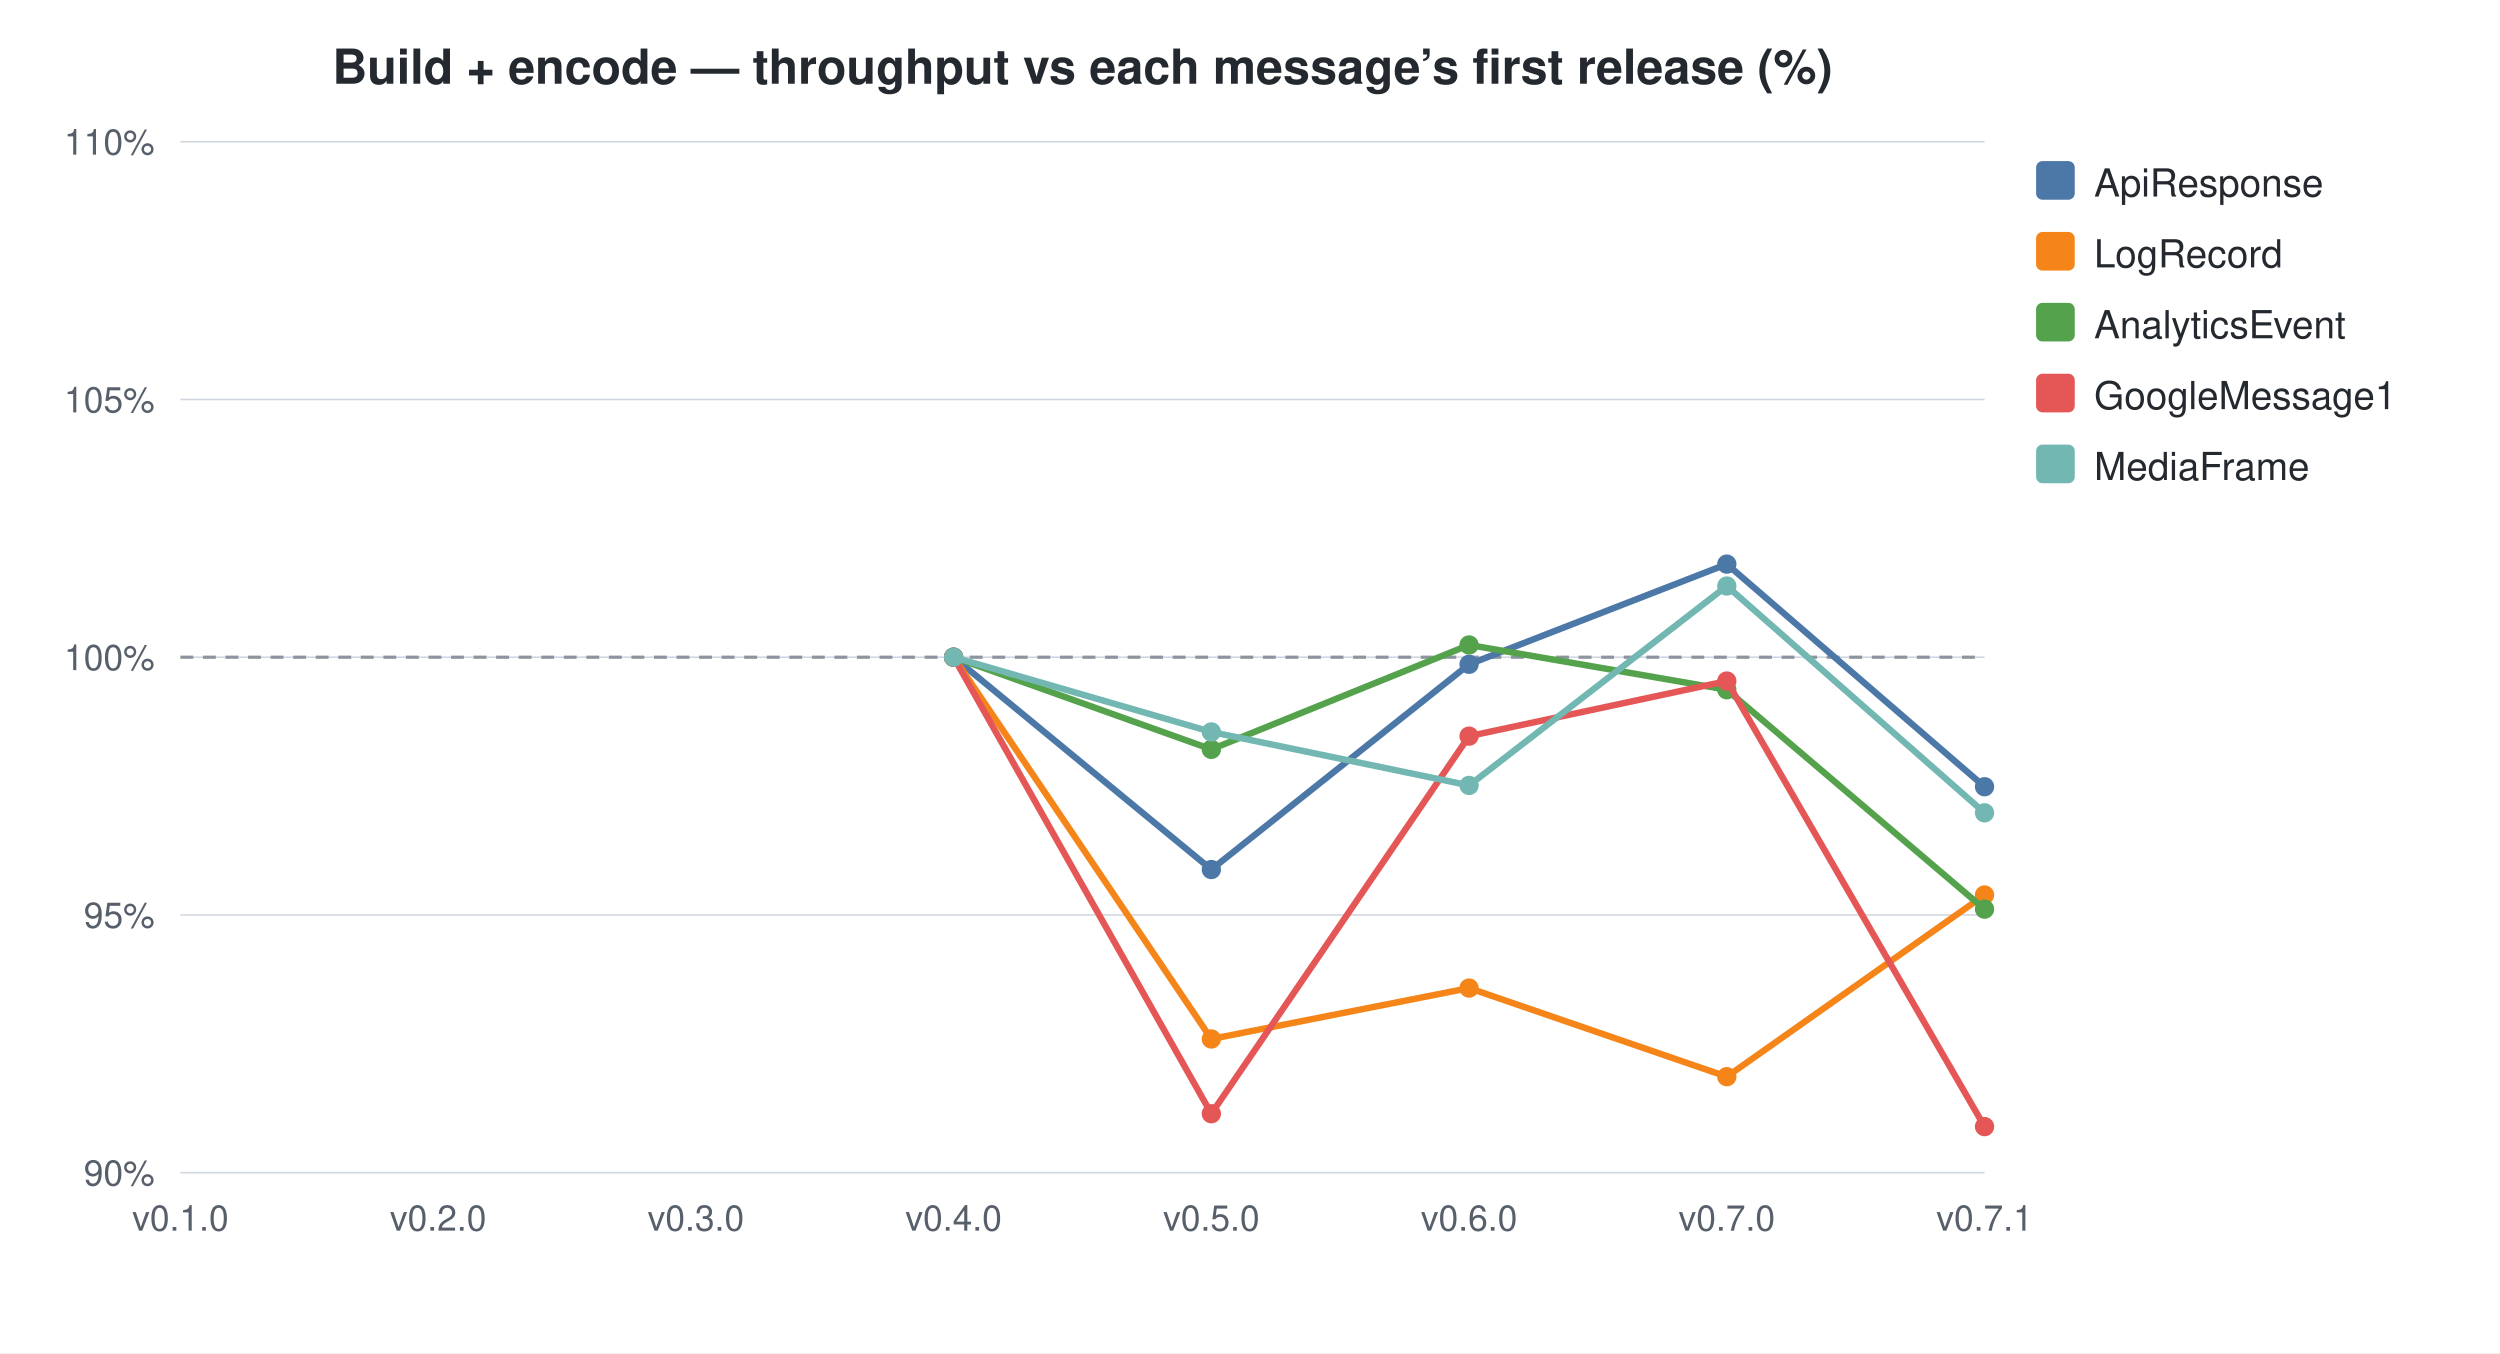
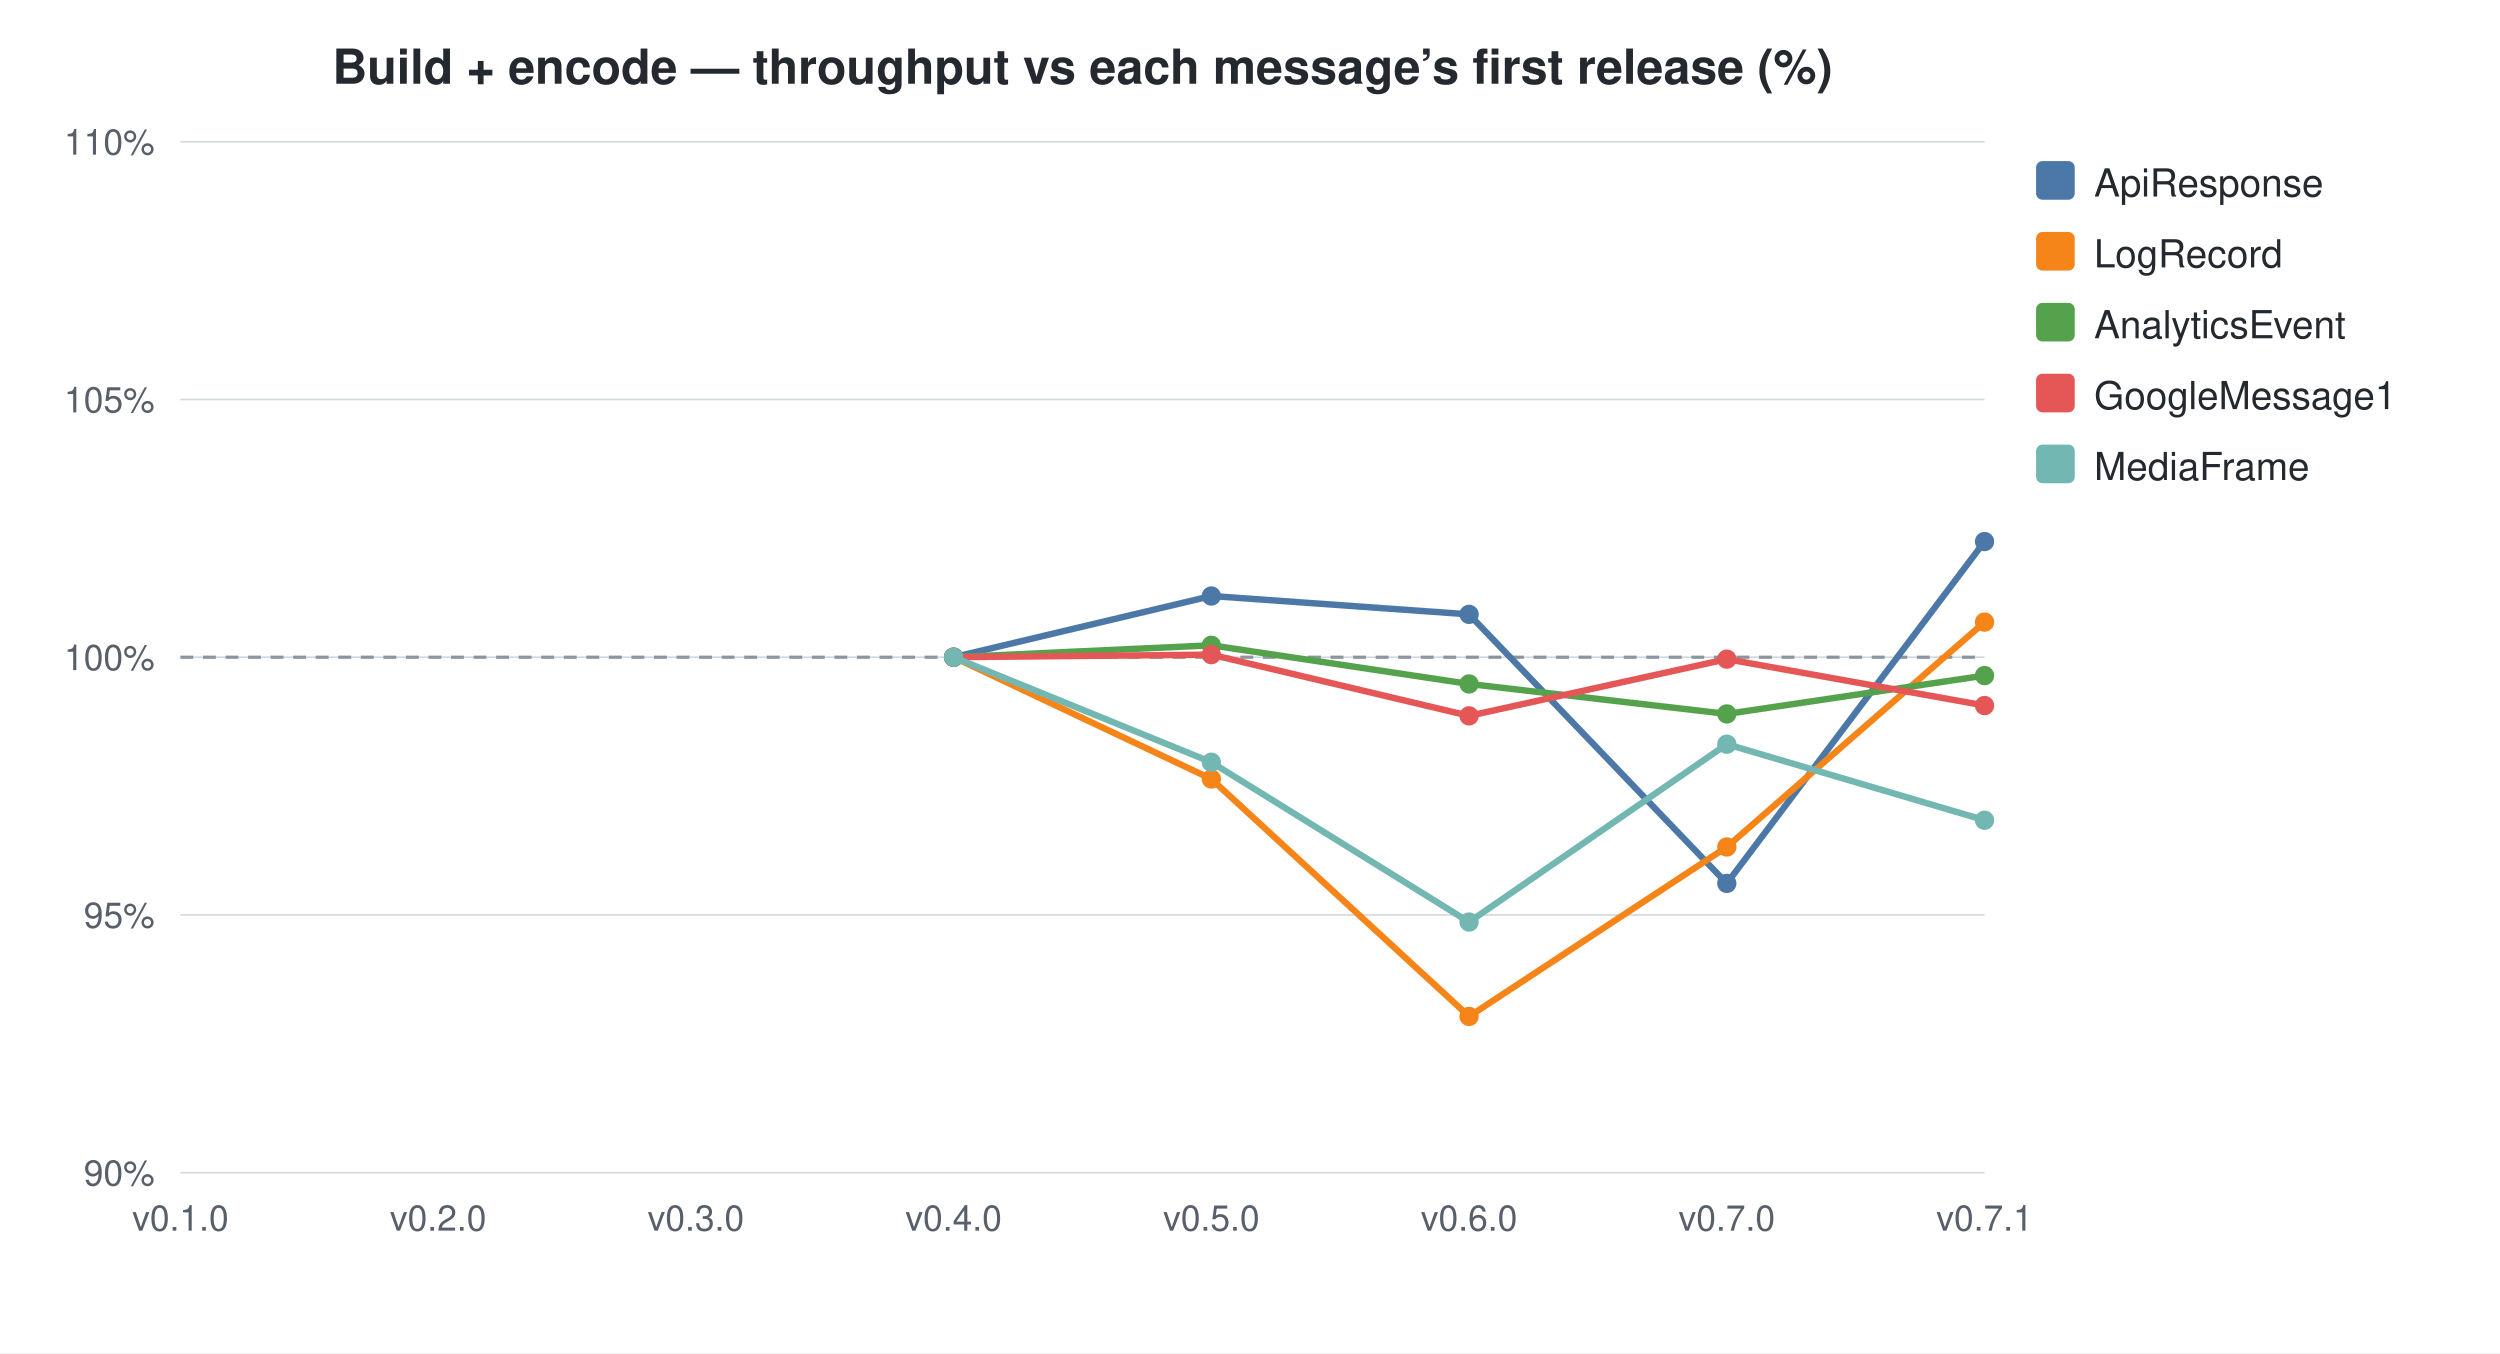
<svg xmlns="http://www.w3.org/2000/svg" width="776" height="420" viewBox="0 0 776 420">
  <style>
    text { font-family: -apple-system, BlinkMacSystemFont, "Segoe UI", Helvetica, Arial, sans-serif; }
    .title { font-size: 15px; font-weight: 600; fill: #24292f; }
    .axis-label { font-size: 11px; fill: #57606a; }
    .legend-text { font-size: 12px; fill: #24292f; }
    .grid { stroke: #d0d7de; stroke-width: 0.5; }
    .baseline { stroke: #8c959f; stroke-width: 1; stroke-dasharray: 4 3; }
  </style>
  <rect width="100%" height="100%" fill="white" />
  <text x="336.0" y="26" text-anchor="middle" class="title">Build + encode — throughput vs each message’s first release (%)</text>
  <line x1="56" y1="364.0" x2="616" y2="364.0" class="grid" />
  <text x="48" y="368.0" text-anchor="end" class="axis-label">90%</text>
  <line x1="56" y1="284.0" x2="616" y2="284.0" class="grid" />
  <text x="48" y="288.0" text-anchor="end" class="axis-label">95%</text>
  <line x1="56" y1="204.0" x2="616" y2="204.0" class="grid" />
  <text x="48" y="208.0" text-anchor="end" class="axis-label">100%</text>
  <line x1="56" y1="124.0" x2="616" y2="124.0" class="grid" />
  <text x="48" y="128.0" text-anchor="end" class="axis-label">105%</text>
  <line x1="56" y1="44.0" x2="616" y2="44.0" class="grid" />
  <text x="48" y="48.0" text-anchor="end" class="axis-label">110%</text>
  <line x1="56" y1="204.0" x2="616" y2="204.0" class="baseline" />
  <text x="56.0" y="382" text-anchor="middle" class="axis-label">v0.1.0</text>
  <text x="136.0" y="382" text-anchor="middle" class="axis-label">v0.2.0</text>
  <text x="216.0" y="382" text-anchor="middle" class="axis-label">v0.3.0</text>
  <text x="296.0" y="382" text-anchor="middle" class="axis-label">v0.4.0</text>
  <text x="376.0" y="382" text-anchor="middle" class="axis-label">v0.5.0</text>
  <text x="456.0" y="382" text-anchor="middle" class="axis-label">v0.6.0</text>
  <text x="536.0" y="382" text-anchor="middle" class="axis-label">v0.7.0</text>
  <text x="616.0" y="382" text-anchor="middle" class="axis-label">v0.7.1</text>
-   <path d="M296.0,204.0 L376.0,269.9 L456.0,206.2 L536.0,175.1 L616.0,244.2" fill="none" stroke="#4C78A8" stroke-width="2" />
+   <path d="M296.0,204.0 L376.0,185.0 L456.0,190.7 L536.0,274.2 L616.0,168.1" fill="none" stroke="#4C78A8" stroke-width="2" />
  <circle cx="296.0" cy="204.0" r="3" fill="#4C78A8" />
-   <circle cx="376.0" cy="269.9" r="3" fill="#4C78A8" />
-   <circle cx="456.0" cy="206.2" r="3" fill="#4C78A8" />
-   <circle cx="536.0" cy="175.1" r="3" fill="#4C78A8" />
-   <circle cx="616.0" cy="244.2" r="3" fill="#4C78A8" />
-   <path d="M296.0,204.0 L376.0,322.5 L456.0,306.7 L536.0,334.2 L616.0,277.8" fill="none" stroke="#F58518" stroke-width="2" />
+   <circle cx="376.0" cy="185.0" r="3" fill="#4C78A8" />
+   <circle cx="456.0" cy="190.7" r="3" fill="#4C78A8" />
+   <circle cx="536.0" cy="274.2" r="3" fill="#4C78A8" />
+   <circle cx="616.0" cy="168.1" r="3" fill="#4C78A8" />
+   <path d="M296.0,204.0 L376.0,241.8 L456.0,315.5 L536.0,262.9 L616.0,193.1" fill="none" stroke="#F58518" stroke-width="2" />
  <circle cx="296.0" cy="204.0" r="3" fill="#F58518" />
-   <circle cx="376.0" cy="322.5" r="3" fill="#F58518" />
-   <circle cx="456.0" cy="306.7" r="3" fill="#F58518" />
-   <circle cx="536.0" cy="334.2" r="3" fill="#F58518" />
-   <circle cx="616.0" cy="277.8" r="3" fill="#F58518" />
-   <path d="M296.0,204.0 L376.0,232.6 L456.0,200.2 L536.0,214.1 L616.0,282.2" fill="none" stroke="#54A24B" stroke-width="2" />
+   <circle cx="376.0" cy="241.8" r="3" fill="#F58518" />
+   <circle cx="456.0" cy="315.5" r="3" fill="#F58518" />
+   <circle cx="536.0" cy="262.9" r="3" fill="#F58518" />
+   <circle cx="616.0" cy="193.1" r="3" fill="#F58518" />
+   <path d="M296.0,204.0 L376.0,200.3 L456.0,212.3 L536.0,221.6 L616.0,209.7" fill="none" stroke="#54A24B" stroke-width="2" />
  <circle cx="296.0" cy="204.0" r="3" fill="#54A24B" />
-   <circle cx="376.0" cy="232.6" r="3" fill="#54A24B" />
-   <circle cx="456.0" cy="200.2" r="3" fill="#54A24B" />
-   <circle cx="536.0" cy="214.1" r="3" fill="#54A24B" />
-   <circle cx="616.0" cy="282.2" r="3" fill="#54A24B" />
-   <path d="M296.0,204.0 L376.0,345.7 L456.0,228.5 L536.0,211.4 L616.0,349.7" fill="none" stroke="#E45756" stroke-width="2" />
+   <circle cx="376.0" cy="200.3" r="3" fill="#54A24B" />
+   <circle cx="456.0" cy="212.3" r="3" fill="#54A24B" />
+   <circle cx="536.0" cy="221.6" r="3" fill="#54A24B" />
+   <circle cx="616.0" cy="209.7" r="3" fill="#54A24B" />
+   <path d="M296.0,204.0 L376.0,203.2 L456.0,222.2 L536.0,204.6 L616.0,219.0" fill="none" stroke="#E45756" stroke-width="2" />
  <circle cx="296.0" cy="204.0" r="3" fill="#E45756" />
-   <circle cx="376.0" cy="345.7" r="3" fill="#E45756" />
-   <circle cx="456.0" cy="228.5" r="3" fill="#E45756" />
-   <circle cx="536.0" cy="211.4" r="3" fill="#E45756" />
-   <circle cx="616.0" cy="349.7" r="3" fill="#E45756" />
-   <path d="M296.0,204.0 L376.0,227.2 L456.0,243.8 L536.0,181.9 L616.0,252.3" fill="none" stroke="#72B7B2" stroke-width="2" />
+   <circle cx="376.0" cy="203.2" r="3" fill="#E45756" />
+   <circle cx="456.0" cy="222.2" r="3" fill="#E45756" />
+   <circle cx="536.0" cy="204.6" r="3" fill="#E45756" />
+   <circle cx="616.0" cy="219.0" r="3" fill="#E45756" />
+   <path d="M296.0,204.0 L376.0,236.6 L456.0,286.2 L536.0,231.0 L616.0,254.6" fill="none" stroke="#72B7B2" stroke-width="2" />
  <circle cx="296.0" cy="204.0" r="3" fill="#72B7B2" />
-   <circle cx="376.0" cy="227.2" r="3" fill="#72B7B2" />
-   <circle cx="456.0" cy="243.8" r="3" fill="#72B7B2" />
-   <circle cx="536.0" cy="181.9" r="3" fill="#72B7B2" />
-   <circle cx="616.0" cy="252.3" r="3" fill="#72B7B2" />
+   <circle cx="376.0" cy="236.6" r="3" fill="#72B7B2" />
+   <circle cx="456.0" cy="286.2" r="3" fill="#72B7B2" />
+   <circle cx="536.0" cy="231.0" r="3" fill="#72B7B2" />
+   <circle cx="616.0" cy="254.6" r="3" fill="#72B7B2" />
  <rect x="632" y="50" width="12" height="12" rx="2" fill="#4C78A8" />
  <text x="650" y="61" class="legend-text">ApiResponse</text>
  <rect x="632" y="72" width="12" height="12" rx="2" fill="#F58518" />
  <text x="650" y="83" class="legend-text">LogRecord</text>
  <rect x="632" y="94" width="12" height="12" rx="2" fill="#54A24B" />
  <text x="650" y="105" class="legend-text">AnalyticsEvent</text>
  <rect x="632" y="116" width="12" height="12" rx="2" fill="#E45756" />
  <text x="650" y="127" class="legend-text">GoogleMessage1</text>
  <rect x="632" y="138" width="12" height="12" rx="2" fill="#72B7B2" />
  <text x="650" y="149" class="legend-text">MediaFrame</text>
</svg>
